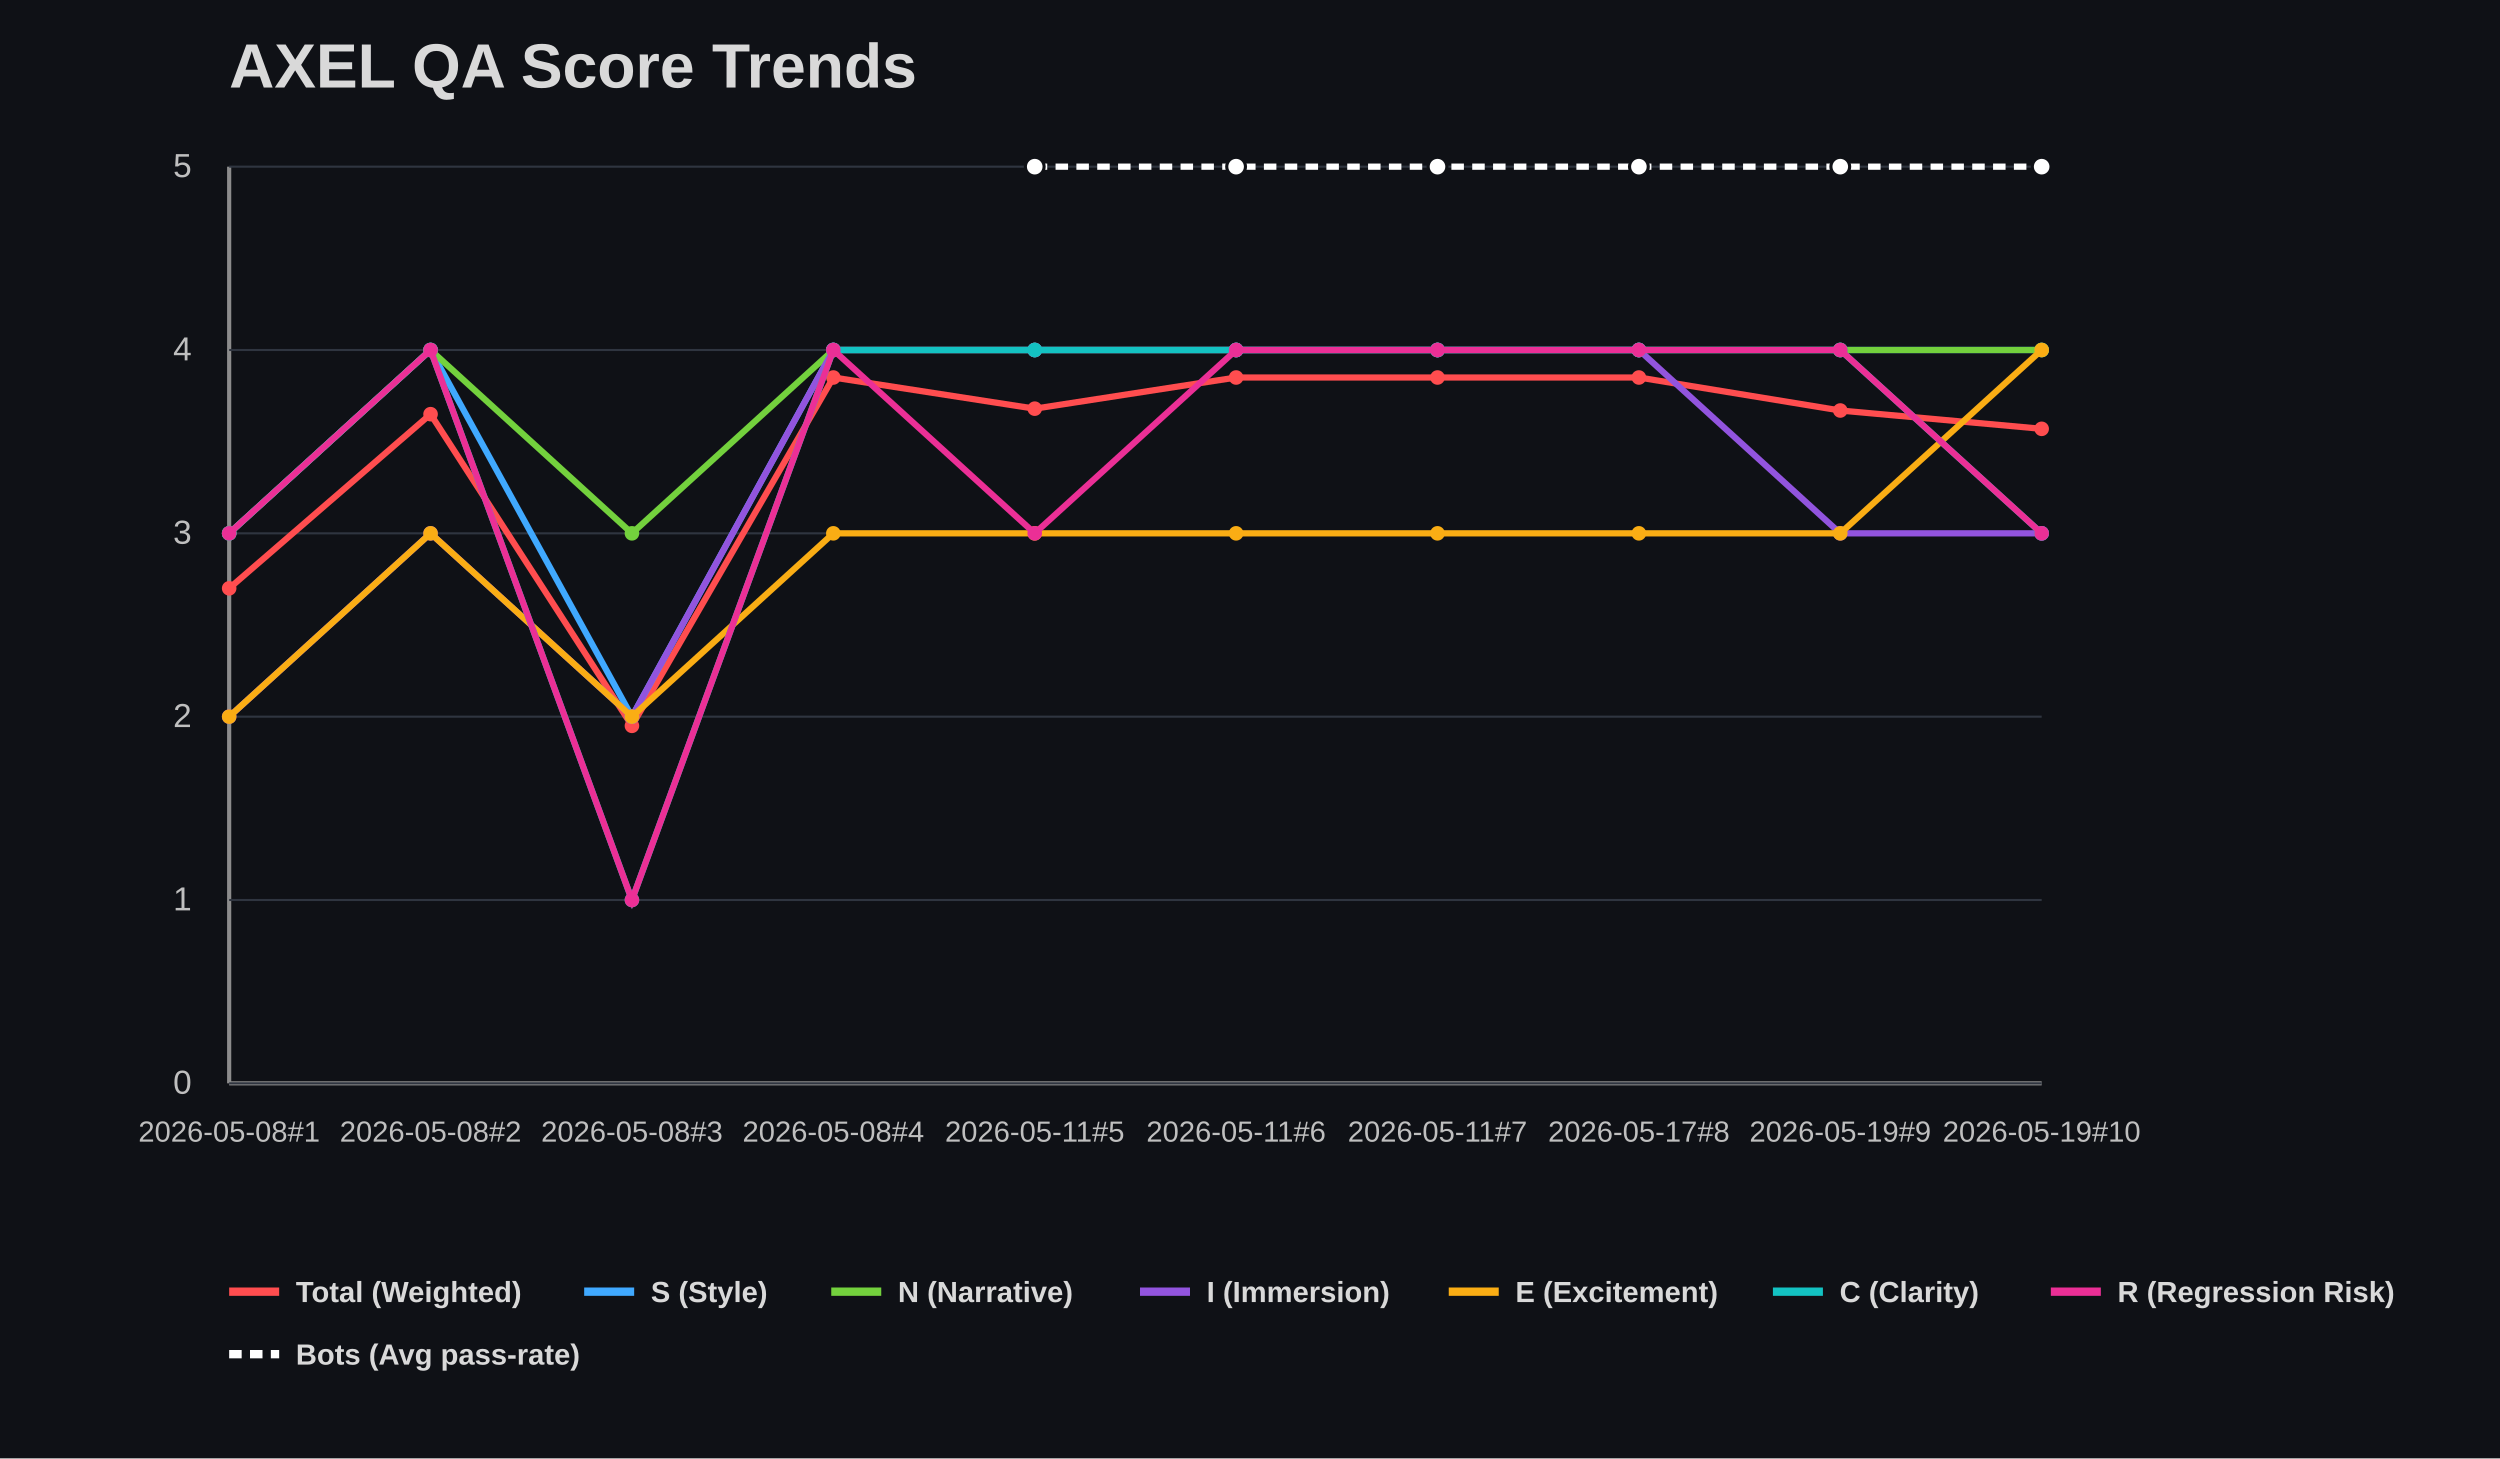
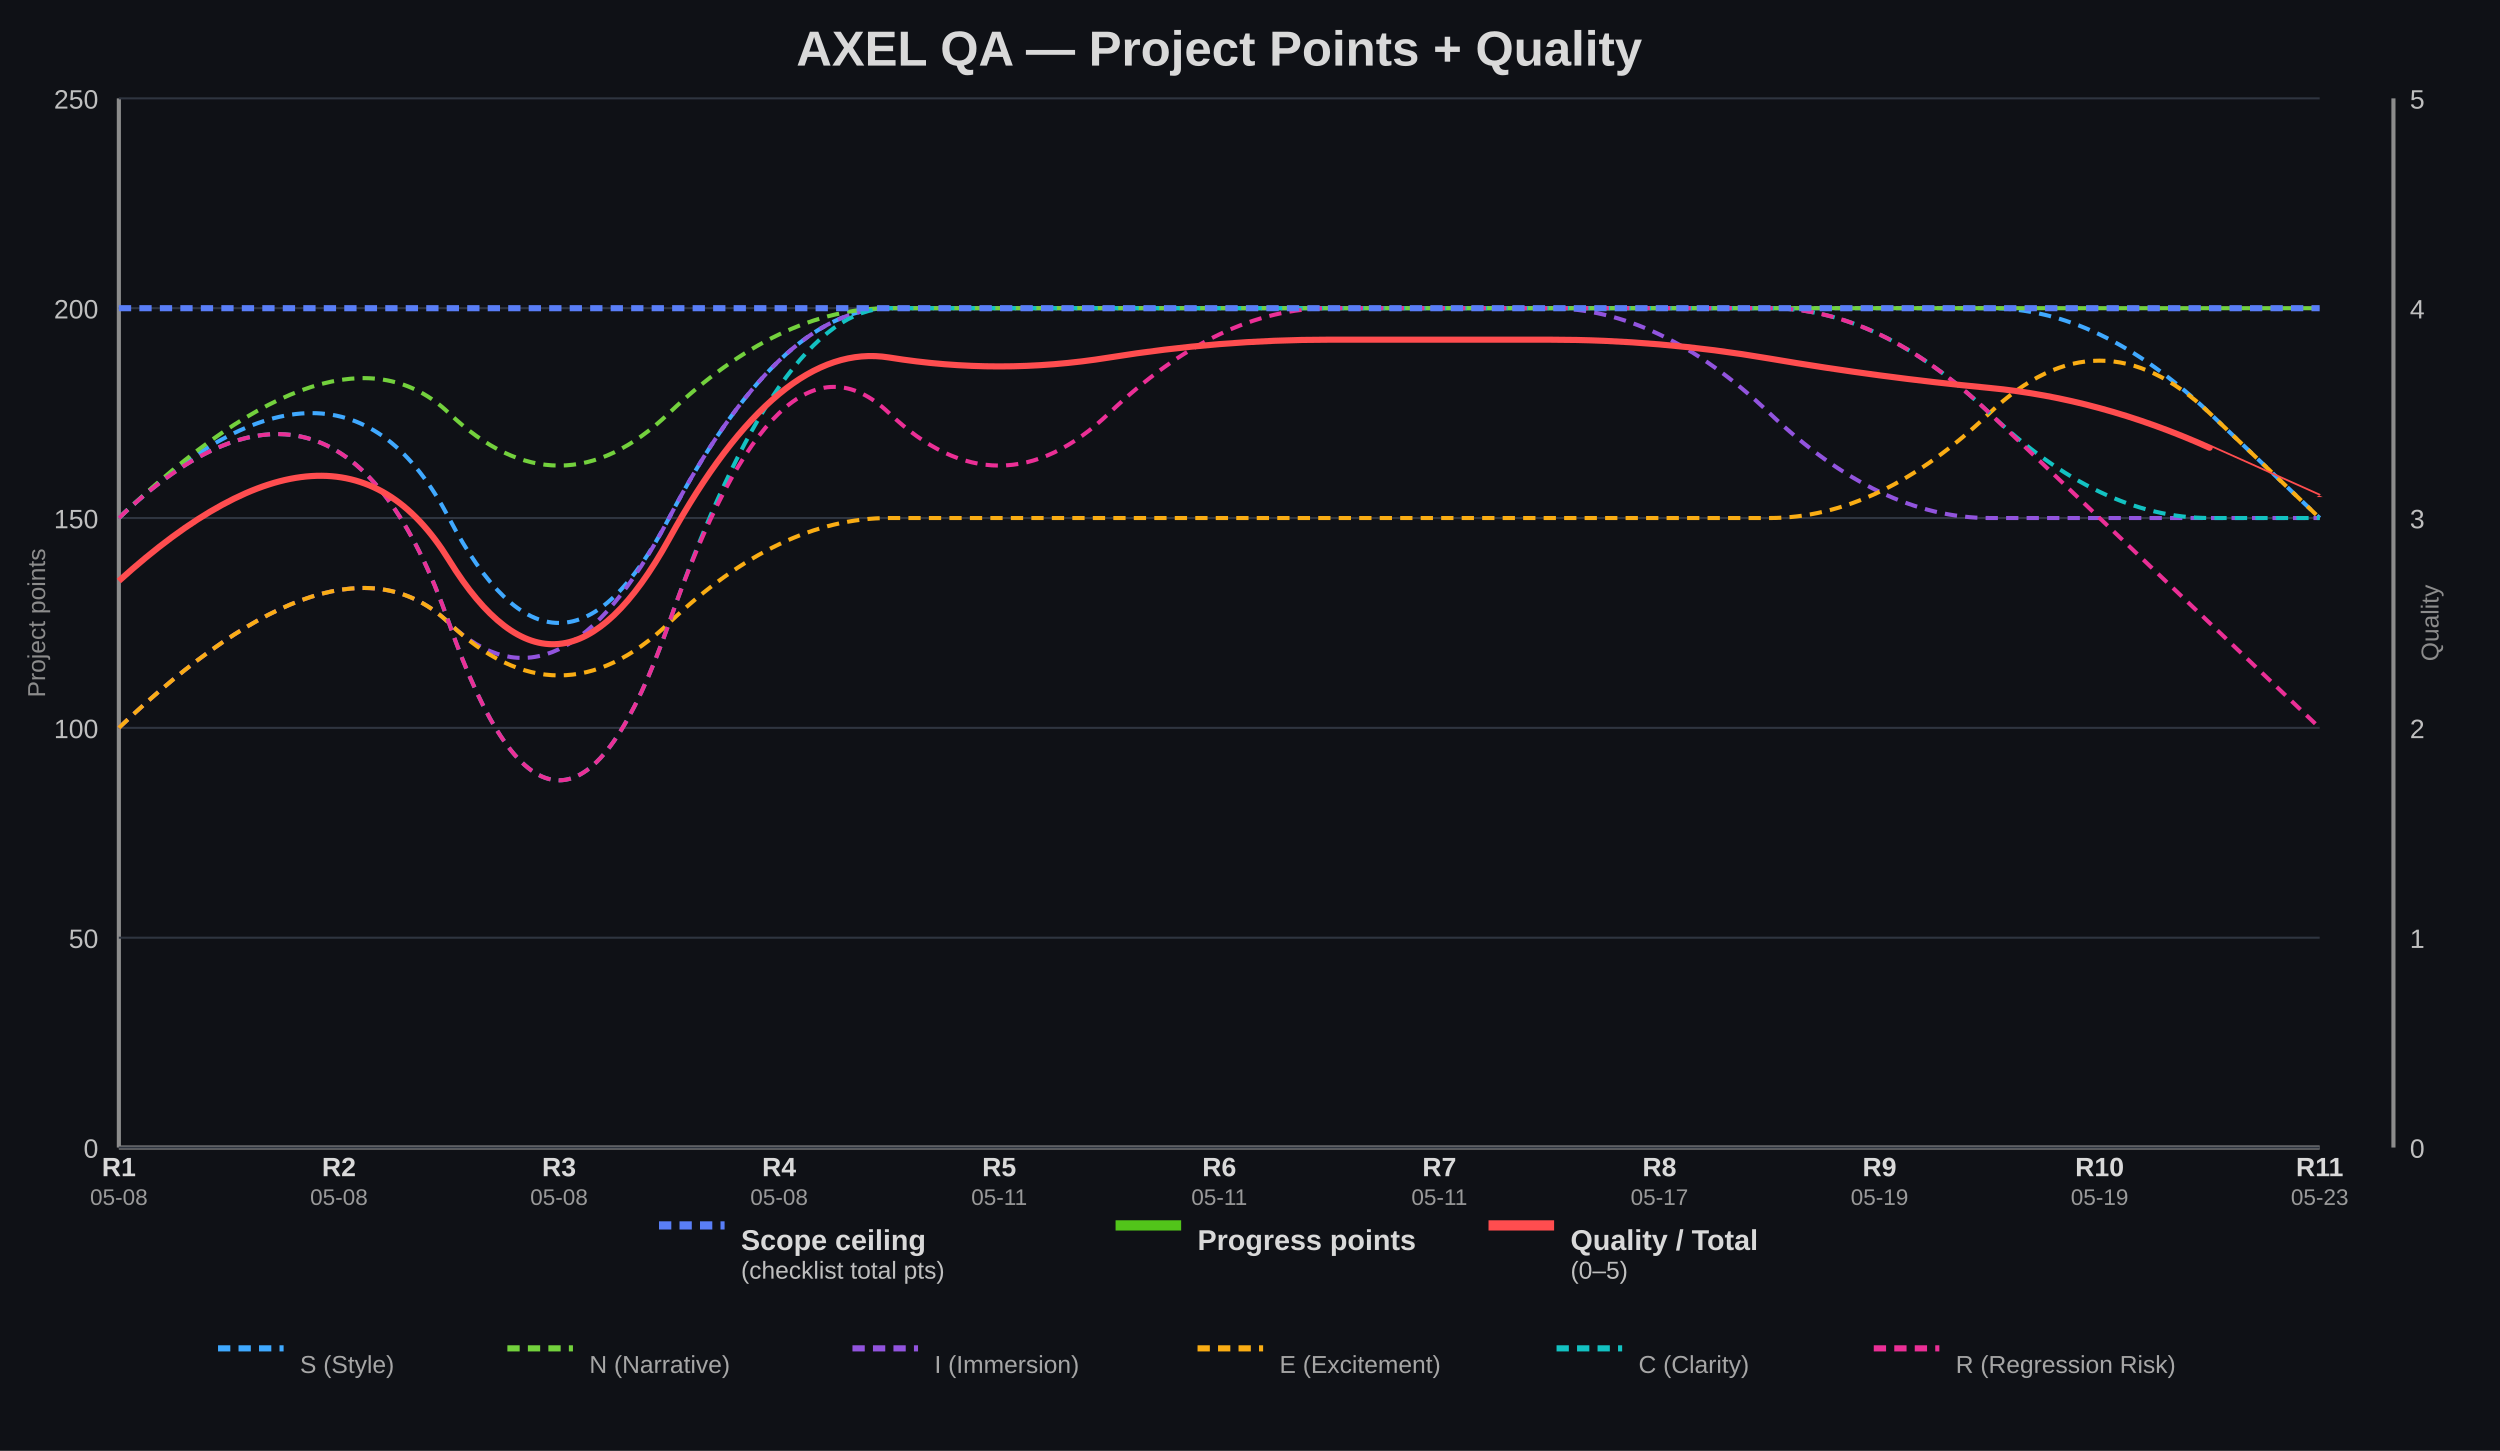
- <svg xmlns="http://www.w3.org/2000/svg" width="1200" height="700" viewBox="0 0 1200 700">
+ <svg xmlns="http://www.w3.org/2000/svg" width="1220" height="708" viewBox="0 0 1220 708">
  <rect x="0" y="0" width="100%" height="100%" fill="#0f1116" />
-   <text x="110" y="42" fill="#d9d9d9" font-family="Segoe UI, Arial, sans-serif" font-size="30" font-weight="600">AXEL QA Score Trends</text>
-   <line x1="110" y1="80" x2="110" y2="520" stroke="#8c8c8c" stroke-width="2" />
-   <line x1="110" y1="520" x2="980" y2="520" stroke="#8c8c8c" stroke-width="2" />
-   <line x1="110" y1="520.00" x2="980" y2="520.00" stroke="#2f3540" stroke-width="1" />
-   <text x="92" y="525.00" text-anchor="end" fill="#bfbfbf" font-family="Segoe UI, Arial, sans-serif" font-size="16">0</text>
-   <line x1="110" y1="432.00" x2="980" y2="432.00" stroke="#2f3540" stroke-width="1" />
-   <text x="92" y="437.00" text-anchor="end" fill="#bfbfbf" font-family="Segoe UI, Arial, sans-serif" font-size="16">1</text>
-   <line x1="110" y1="344.00" x2="980" y2="344.00" stroke="#2f3540" stroke-width="1" />
-   <text x="92" y="349.00" text-anchor="end" fill="#bfbfbf" font-family="Segoe UI, Arial, sans-serif" font-size="16">2</text>
-   <line x1="110" y1="256.00" x2="980" y2="256.00" stroke="#2f3540" stroke-width="1" />
-   <text x="92" y="261.00" text-anchor="end" fill="#bfbfbf" font-family="Segoe UI, Arial, sans-serif" font-size="16">3</text>
-   <line x1="110" y1="168.00" x2="980" y2="168.00" stroke="#2f3540" stroke-width="1" />
-   <text x="92" y="173.00" text-anchor="end" fill="#bfbfbf" font-family="Segoe UI, Arial, sans-serif" font-size="16">4</text>
-   <line x1="110" y1="80.00" x2="980" y2="80.00" stroke="#2f3540" stroke-width="1" />
-   <text x="92" y="85.00" text-anchor="end" fill="#bfbfbf" font-family="Segoe UI, Arial, sans-serif" font-size="16">5</text>
-   <text x="110.00" y="548" text-anchor="middle" fill="#bfbfbf" font-family="Segoe UI, Arial, sans-serif" font-size="14">2026-05-08#1</text>
-   <text x="206.67" y="548" text-anchor="middle" fill="#bfbfbf" font-family="Segoe UI, Arial, sans-serif" font-size="14">2026-05-08#2</text>
-   <text x="303.33" y="548" text-anchor="middle" fill="#bfbfbf" font-family="Segoe UI, Arial, sans-serif" font-size="14">2026-05-08#3</text>
-   <text x="400.00" y="548" text-anchor="middle" fill="#bfbfbf" font-family="Segoe UI, Arial, sans-serif" font-size="14">2026-05-08#4</text>
-   <text x="496.67" y="548" text-anchor="middle" fill="#bfbfbf" font-family="Segoe UI, Arial, sans-serif" font-size="14">2026-05-11#5</text>
-   <text x="593.33" y="548" text-anchor="middle" fill="#bfbfbf" font-family="Segoe UI, Arial, sans-serif" font-size="14">2026-05-11#6</text>
-   <text x="690.00" y="548" text-anchor="middle" fill="#bfbfbf" font-family="Segoe UI, Arial, sans-serif" font-size="14">2026-05-11#7</text>
-   <text x="786.67" y="548" text-anchor="middle" fill="#bfbfbf" font-family="Segoe UI, Arial, sans-serif" font-size="14">2026-05-17#8</text>
-   <text x="883.33" y="548" text-anchor="middle" fill="#bfbfbf" font-family="Segoe UI, Arial, sans-serif" font-size="14">2026-05-19#9</text>
-   <text x="980.00" y="548" text-anchor="middle" fill="#bfbfbf" font-family="Segoe UI, Arial, sans-serif" font-size="14">2026-05-19#10</text>
-   <polyline points="110.00,282.40 206.67,198.80 303.33,348.40 400.00,181.20 496.67,196.16 593.33,181.20 690.00,181.20 786.67,181.20 883.33,197.04 980.00,205.84" fill="none" stroke="#ff4d4f" stroke-width="3" />
-   <circle cx="110.00" cy="282.40" r="3.5" fill="#ff4d4f" />
-   <circle cx="206.67" cy="198.80" r="3.5" fill="#ff4d4f" />
-   <circle cx="303.33" cy="348.40" r="3.5" fill="#ff4d4f" />
-   <circle cx="400.00" cy="181.20" r="3.5" fill="#ff4d4f" />
-   <circle cx="496.67" cy="196.16" r="3.5" fill="#ff4d4f" />
-   <circle cx="593.33" cy="181.20" r="3.5" fill="#ff4d4f" />
-   <circle cx="690.00" cy="181.20" r="3.5" fill="#ff4d4f" />
-   <circle cx="786.67" cy="181.20" r="3.5" fill="#ff4d4f" />
-   <circle cx="883.33" cy="197.04" r="3.5" fill="#ff4d4f" />
-   <circle cx="980.00" cy="205.84" r="3.5" fill="#ff4d4f" />
-   <polyline points="110.00,256.00 206.67,168.00 303.33,344.00 400.00,168.00 496.67,168.00 593.33,168.00 690.00,168.00 786.67,168.00 883.33,168.00 980.00,168.00" fill="none" stroke="#40a9ff" stroke-width="3" />
-   <circle cx="110.00" cy="256.00" r="3.5" fill="#40a9ff" />
-   <circle cx="206.67" cy="168.00" r="3.5" fill="#40a9ff" />
-   <circle cx="303.33" cy="344.00" r="3.5" fill="#40a9ff" />
-   <circle cx="400.00" cy="168.00" r="3.5" fill="#40a9ff" />
-   <circle cx="496.67" cy="168.00" r="3.5" fill="#40a9ff" />
-   <circle cx="593.33" cy="168.00" r="3.5" fill="#40a9ff" />
-   <circle cx="690.00" cy="168.00" r="3.5" fill="#40a9ff" />
-   <circle cx="786.67" cy="168.00" r="3.5" fill="#40a9ff" />
-   <circle cx="883.33" cy="168.00" r="3.5" fill="#40a9ff" />
-   <circle cx="980.00" cy="168.00" r="3.5" fill="#40a9ff" />
-   <polyline points="110.00,256.00 206.67,168.00 303.33,256.00 400.00,168.00 496.67,168.00 593.33,168.00 690.00,168.00 786.67,168.00 883.33,168.00 980.00,168.00" fill="none" stroke="#73d13d" stroke-width="3" />
-   <circle cx="110.00" cy="256.00" r="3.5" fill="#73d13d" />
-   <circle cx="206.67" cy="168.00" r="3.5" fill="#73d13d" />
-   <circle cx="303.33" cy="256.00" r="3.5" fill="#73d13d" />
-   <circle cx="400.00" cy="168.00" r="3.5" fill="#73d13d" />
-   <circle cx="496.67" cy="168.00" r="3.5" fill="#73d13d" />
-   <circle cx="593.33" cy="168.00" r="3.5" fill="#73d13d" />
-   <circle cx="690.00" cy="168.00" r="3.5" fill="#73d13d" />
-   <circle cx="786.67" cy="168.00" r="3.5" fill="#73d13d" />
-   <circle cx="883.33" cy="168.00" r="3.5" fill="#73d13d" />
-   <circle cx="980.00" cy="168.00" r="3.5" fill="#73d13d" />
-   <polyline points="110.00,344.00 206.67,256.00 303.33,344.00 400.00,168.00 496.67,168.00 593.33,168.00 690.00,168.00 786.67,168.00 883.33,256.00 980.00,256.00" fill="none" stroke="#9254de" stroke-width="3" />
-   <circle cx="110.00" cy="344.00" r="3.5" fill="#9254de" />
-   <circle cx="206.67" cy="256.00" r="3.5" fill="#9254de" />
-   <circle cx="303.33" cy="344.00" r="3.5" fill="#9254de" />
-   <circle cx="400.00" cy="168.00" r="3.5" fill="#9254de" />
-   <circle cx="496.67" cy="168.00" r="3.5" fill="#9254de" />
-   <circle cx="593.33" cy="168.00" r="3.5" fill="#9254de" />
-   <circle cx="690.00" cy="168.00" r="3.5" fill="#9254de" />
-   <circle cx="786.67" cy="168.00" r="3.5" fill="#9254de" />
-   <circle cx="883.33" cy="256.00" r="3.5" fill="#9254de" />
-   <circle cx="980.00" cy="256.00" r="3.5" fill="#9254de" />
-   <polyline points="110.00,344.00 206.67,256.00 303.33,344.00 400.00,256.00 496.67,256.00 593.33,256.00 690.00,256.00 786.67,256.00 883.33,256.00 980.00,168.00" fill="none" stroke="#faad14" stroke-width="3" />
-   <circle cx="110.00" cy="344.00" r="3.5" fill="#faad14" />
-   <circle cx="206.67" cy="256.00" r="3.5" fill="#faad14" />
-   <circle cx="303.33" cy="344.00" r="3.5" fill="#faad14" />
-   <circle cx="400.00" cy="256.00" r="3.5" fill="#faad14" />
-   <circle cx="496.67" cy="256.00" r="3.5" fill="#faad14" />
-   <circle cx="593.33" cy="256.00" r="3.5" fill="#faad14" />
-   <circle cx="690.00" cy="256.00" r="3.5" fill="#faad14" />
-   <circle cx="786.67" cy="256.00" r="3.5" fill="#faad14" />
-   <circle cx="883.33" cy="256.00" r="3.5" fill="#faad14" />
-   <circle cx="980.00" cy="168.00" r="3.5" fill="#faad14" />
-   <polyline points="110.00,256.00 206.67,168.00 303.33,432.00 400.00,168.00 496.67,168.00 593.33,168.00 690.00,168.00 786.67,168.00 883.33,168.00 980.00,256.00" fill="none" stroke="#13c2c2" stroke-width="3" />
-   <circle cx="110.00" cy="256.00" r="3.5" fill="#13c2c2" />
-   <circle cx="206.67" cy="168.00" r="3.5" fill="#13c2c2" />
-   <circle cx="303.33" cy="432.00" r="3.5" fill="#13c2c2" />
-   <circle cx="400.00" cy="168.00" r="3.5" fill="#13c2c2" />
-   <circle cx="496.67" cy="168.00" r="3.5" fill="#13c2c2" />
-   <circle cx="593.33" cy="168.00" r="3.5" fill="#13c2c2" />
-   <circle cx="690.00" cy="168.00" r="3.5" fill="#13c2c2" />
-   <circle cx="786.67" cy="168.00" r="3.5" fill="#13c2c2" />
-   <circle cx="883.33" cy="168.00" r="3.5" fill="#13c2c2" />
-   <circle cx="980.00" cy="256.00" r="3.5" fill="#13c2c2" />
-   <polyline points="110.00,256.00 206.67,168.00 303.33,432.00 400.00,168.00 496.67,256.00 593.33,168.00 690.00,168.00 786.67,168.00 883.33,168.00 980.00,256.00" fill="none" stroke="#eb2f96" stroke-width="3" />
-   <circle cx="110.00" cy="256.00" r="3.5" fill="#eb2f96" />
-   <circle cx="206.67" cy="168.00" r="3.5" fill="#eb2f96" />
-   <circle cx="303.33" cy="432.00" r="3.5" fill="#eb2f96" />
-   <circle cx="400.00" cy="168.00" r="3.5" fill="#eb2f96" />
-   <circle cx="496.67" cy="256.00" r="3.5" fill="#eb2f96" />
-   <circle cx="593.33" cy="168.00" r="3.5" fill="#eb2f96" />
-   <circle cx="690.00" cy="168.00" r="3.5" fill="#eb2f96" />
-   <circle cx="786.67" cy="168.00" r="3.5" fill="#eb2f96" />
-   <circle cx="883.33" cy="168.00" r="3.5" fill="#eb2f96" />
-   <circle cx="980.00" cy="256.00" r="3.5" fill="#eb2f96" />
-   <polyline points="496.67,80.00 593.33,80.00 690.00,80.00 786.67,80.00 883.33,80.00 980.00,80.00" fill="none" stroke="#ffffff" stroke-width="3" stroke-dasharray="6,4" />
-   <circle cx="496.67" cy="80.00" r="4.5" fill="#ffffff" stroke="#0f1116" stroke-width="1.5" />
-   <circle cx="593.33" cy="80.00" r="4.5" fill="#ffffff" stroke="#0f1116" stroke-width="1.5" />
-   <circle cx="690.00" cy="80.00" r="4.5" fill="#ffffff" stroke="#0f1116" stroke-width="1.5" />
-   <circle cx="786.67" cy="80.00" r="4.5" fill="#ffffff" stroke="#0f1116" stroke-width="1.5" />
-   <circle cx="883.33" cy="80.00" r="4.5" fill="#ffffff" stroke="#0f1116" stroke-width="1.5" />
-   <circle cx="980.00" cy="80.00" r="4.5" fill="#ffffff" stroke="#0f1116" stroke-width="1.5" />
-   <line x1="110.00" y1="620" x2="134.00" y2="620" stroke="#ff4d4f" stroke-width="4" />
-   <text x="142.00" y="625" fill="#d9d9d9" font-family="Segoe UI, Arial, sans-serif" font-size="14" font-weight="600">Total (Weighted)</text>
-   <line x1="280.40" y1="620" x2="304.40" y2="620" stroke="#40a9ff" stroke-width="4" />
-   <text x="312.40" y="625" fill="#d9d9d9" font-family="Segoe UI, Arial, sans-serif" font-size="14" font-weight="600">S (Style)</text>
-   <line x1="399.00" y1="620" x2="423.00" y2="620" stroke="#73d13d" stroke-width="4" />
-   <text x="431.00" y="625" fill="#d9d9d9" font-family="Segoe UI, Arial, sans-serif" font-size="14" font-weight="600">N (Narrative)</text>
-   <line x1="547.20" y1="620" x2="571.20" y2="620" stroke="#9254de" stroke-width="4" />
-   <text x="579.20" y="625" fill="#d9d9d9" font-family="Segoe UI, Arial, sans-serif" font-size="14" font-weight="600">I (Immersion)</text>
-   <line x1="695.40" y1="620" x2="719.40" y2="620" stroke="#faad14" stroke-width="4" />
-   <text x="727.40" y="625" fill="#d9d9d9" font-family="Segoe UI, Arial, sans-serif" font-size="14" font-weight="600">E (Excitement)</text>
-   <line x1="851.00" y1="620" x2="875.00" y2="620" stroke="#13c2c2" stroke-width="4" />
-   <text x="883.00" y="625" fill="#d9d9d9" font-family="Segoe UI, Arial, sans-serif" font-size="14" font-weight="600">C (Clarity)</text>
-   <line x1="984.40" y1="620" x2="1008.40" y2="620" stroke="#eb2f96" stroke-width="4" />
-   <text x="1016.40" y="625" fill="#d9d9d9" font-family="Segoe UI, Arial, sans-serif" font-size="14" font-weight="600">R (Regression Risk)</text>
-   <line x1="110.00" y1="650" x2="134.00" y2="650" stroke="#ffffff" stroke-width="4" stroke-dasharray="6,4" />
-   <text x="142.00" y="655" fill="#d9d9d9" font-family="Segoe UI, Arial, sans-serif" font-size="14" font-weight="600">Bots (Avg pass-rate)</text>
+   <text x="595" y="32" text-anchor="middle" fill="#d9d9d9" font-family="Segoe UI, Arial, sans-serif" font-size="24" font-weight="600">AXEL QA — Project Points + Quality</text>
+   <line x1="58" y1="48" x2="58" y2="560" stroke="#8c8c8c" stroke-width="2" />
+   <line x1="58" y1="560" x2="1132" y2="560" stroke="#8c8c8c" stroke-width="2" />
+   <line x1="1168" y1="48" x2="1168" y2="560" stroke="#8c8c8c" stroke-width="2" />
+   <line x1="58" y1="560.00" x2="1132" y2="560.00" stroke="#2f3540" stroke-width="1" />
+   <text x="48" y="565.00" text-anchor="end" fill="#bfbfbf" font-family="Segoe UI, Arial, sans-serif" font-size="13">0</text>
+   <line x1="58" y1="457.60" x2="1132" y2="457.60" stroke="#2f3540" stroke-width="1" />
+   <text x="48" y="462.60" text-anchor="end" fill="#bfbfbf" font-family="Segoe UI, Arial, sans-serif" font-size="13">50</text>
+   <line x1="58" y1="355.20" x2="1132" y2="355.20" stroke="#2f3540" stroke-width="1" />
+   <text x="48" y="360.20" text-anchor="end" fill="#bfbfbf" font-family="Segoe UI, Arial, sans-serif" font-size="13">100</text>
+   <line x1="58" y1="252.80" x2="1132" y2="252.80" stroke="#2f3540" stroke-width="1" />
+   <text x="48" y="257.80" text-anchor="end" fill="#bfbfbf" font-family="Segoe UI, Arial, sans-serif" font-size="13">150</text>
+   <line x1="58" y1="150.40" x2="1132" y2="150.40" stroke="#2f3540" stroke-width="1" />
+   <text x="48" y="155.40" text-anchor="end" fill="#bfbfbf" font-family="Segoe UI, Arial, sans-serif" font-size="13">200</text>
+   <line x1="58" y1="48.00" x2="1132" y2="48.00" stroke="#2f3540" stroke-width="1" />
+   <text x="48" y="53.00" text-anchor="end" fill="#bfbfbf" font-family="Segoe UI, Arial, sans-serif" font-size="13">250</text>
+   <text x="22" y="304" text-anchor="middle" fill="#8c8c8c" font-family="Segoe UI, Arial, sans-serif" font-size="12" transform="rotate(-90 22 304)">Project points</text>
+   <text x="1176" y="565.00" text-anchor="start" fill="#bfbfbf" font-family="Segoe UI, Arial, sans-serif" font-size="13">0</text>
+   <text x="1176" y="462.60" text-anchor="start" fill="#bfbfbf" font-family="Segoe UI, Arial, sans-serif" font-size="13">1</text>
+   <text x="1176" y="360.20" text-anchor="start" fill="#bfbfbf" font-family="Segoe UI, Arial, sans-serif" font-size="13">2</text>
+   <text x="1176" y="257.80" text-anchor="start" fill="#bfbfbf" font-family="Segoe UI, Arial, sans-serif" font-size="13">3</text>
+   <text x="1176" y="155.40" text-anchor="start" fill="#bfbfbf" font-family="Segoe UI, Arial, sans-serif" font-size="13">4</text>
+   <text x="1176" y="53.00" text-anchor="start" fill="#bfbfbf" font-family="Segoe UI, Arial, sans-serif" font-size="13">5</text>
+   <text x="1190" y="304" text-anchor="middle" fill="#8c8c8c" font-family="Segoe UI, Arial, sans-serif" font-size="12" transform="rotate(-90 1190 304)">Quality</text>
+   <text x="58.00" y="574" text-anchor="middle" fill="#d9d9d9" font-family="Segoe UI, Arial, sans-serif" font-size="13" font-weight="600">R1</text>
+   <text x="58.00" y="588" text-anchor="middle" fill="#9a9a9a" font-family="Segoe UI, Arial, sans-serif" font-size="11">05-08</text>
+   <text x="165.40" y="574" text-anchor="middle" fill="#d9d9d9" font-family="Segoe UI, Arial, sans-serif" font-size="13" font-weight="600">R2</text>
+   <text x="165.40" y="588" text-anchor="middle" fill="#9a9a9a" font-family="Segoe UI, Arial, sans-serif" font-size="11">05-08</text>
+   <text x="272.80" y="574" text-anchor="middle" fill="#d9d9d9" font-family="Segoe UI, Arial, sans-serif" font-size="13" font-weight="600">R3</text>
+   <text x="272.80" y="588" text-anchor="middle" fill="#9a9a9a" font-family="Segoe UI, Arial, sans-serif" font-size="11">05-08</text>
+   <text x="380.20" y="574" text-anchor="middle" fill="#d9d9d9" font-family="Segoe UI, Arial, sans-serif" font-size="13" font-weight="600">R4</text>
+   <text x="380.20" y="588" text-anchor="middle" fill="#9a9a9a" font-family="Segoe UI, Arial, sans-serif" font-size="11">05-08</text>
+   <text x="487.60" y="574" text-anchor="middle" fill="#d9d9d9" font-family="Segoe UI, Arial, sans-serif" font-size="13" font-weight="600">R5</text>
+   <text x="487.60" y="588" text-anchor="middle" fill="#9a9a9a" font-family="Segoe UI, Arial, sans-serif" font-size="11">05-11</text>
+   <text x="595.00" y="574" text-anchor="middle" fill="#d9d9d9" font-family="Segoe UI, Arial, sans-serif" font-size="13" font-weight="600">R6</text>
+   <text x="595.00" y="588" text-anchor="middle" fill="#9a9a9a" font-family="Segoe UI, Arial, sans-serif" font-size="11">05-11</text>
+   <text x="702.40" y="574" text-anchor="middle" fill="#d9d9d9" font-family="Segoe UI, Arial, sans-serif" font-size="13" font-weight="600">R7</text>
+   <text x="702.40" y="588" text-anchor="middle" fill="#9a9a9a" font-family="Segoe UI, Arial, sans-serif" font-size="11">05-11</text>
+   <text x="809.80" y="574" text-anchor="middle" fill="#d9d9d9" font-family="Segoe UI, Arial, sans-serif" font-size="13" font-weight="600">R8</text>
+   <text x="809.80" y="588" text-anchor="middle" fill="#9a9a9a" font-family="Segoe UI, Arial, sans-serif" font-size="11">05-17</text>
+   <text x="917.20" y="574" text-anchor="middle" fill="#d9d9d9" font-family="Segoe UI, Arial, sans-serif" font-size="13" font-weight="600">R9</text>
+   <text x="917.20" y="588" text-anchor="middle" fill="#9a9a9a" font-family="Segoe UI, Arial, sans-serif" font-size="11">05-19</text>
+   <text x="1024.60" y="574" text-anchor="middle" fill="#d9d9d9" font-family="Segoe UI, Arial, sans-serif" font-size="13" font-weight="600">R10</text>
+   <text x="1024.60" y="588" text-anchor="middle" fill="#9a9a9a" font-family="Segoe UI, Arial, sans-serif" font-size="11">05-19</text>
+   <text x="1132.00" y="574" text-anchor="middle" fill="#d9d9d9" font-family="Segoe UI, Arial, sans-serif" font-size="13" font-weight="600">R11</text>
+   <text x="1132.00" y="588" text-anchor="middle" fill="#9a9a9a" font-family="Segoe UI, Arial, sans-serif" font-size="11">05-23</text>
+   <path d="M 58.00,252.80 Q 165.40,150.40 219.10,252.80 Q 272.80,355.20 326.50,252.80 Q 380.20,150.40 433.90,150.40 Q 487.60,150.40 541.30,150.40 Q 595.00,150.40 648.70,150.40 Q 702.40,150.40 756.10,150.40 Q 809.80,150.40 863.50,150.40 Q 917.20,150.40 970.90,150.40 Q 1024.60,150.40 1078.30,201.60 T 1132.00,252.80" fill="none" stroke="#40a9ff" stroke-width="2" stroke-dasharray="6,4" />
+   <path d="M 58.00,252.80 Q 165.40,150.40 219.10,201.60 Q 272.80,252.80 326.50,201.60 Q 380.20,150.40 433.90,150.40 Q 487.60,150.40 541.30,150.40 Q 595.00,150.40 648.70,150.40 Q 702.40,150.40 756.10,150.40 Q 809.80,150.40 863.50,150.40 Q 917.20,150.40 970.90,150.40 Q 1024.60,150.40 1078.30,150.40 T 1132.00,150.40" fill="none" stroke="#73d13d" stroke-width="2" stroke-dasharray="6,4" />
+   <path d="M 58.00,355.20 Q 165.40,252.80 219.10,304.00 Q 272.80,355.20 326.50,252.80 Q 380.20,150.40 433.90,150.40 Q 487.60,150.40 541.30,150.40 Q 595.00,150.40 648.70,150.40 Q 702.40,150.40 756.10,150.40 Q 809.80,150.40 863.50,201.60 Q 917.20,252.80 970.90,252.80 Q 1024.60,252.80 1078.30,252.80 T 1132.00,252.80" fill="none" stroke="#9254de" stroke-width="2" stroke-dasharray="6,4" />
+   <path d="M 58.00,355.20 Q 165.40,252.80 219.10,304.00 Q 272.80,355.20 326.50,304.00 Q 380.20,252.80 433.90,252.80 Q 487.60,252.80 541.30,252.80 Q 595.00,252.80 648.70,252.80 Q 702.40,252.80 756.10,252.80 Q 809.80,252.80 863.50,252.80 Q 917.20,252.80 970.90,201.60 Q 1024.60,150.40 1078.30,201.60 T 1132.00,252.80" fill="none" stroke="#faad14" stroke-width="2" stroke-dasharray="6,4" />
+   <path d="M 58.00,252.80 Q 165.40,150.40 219.10,304.00 Q 272.80,457.60 326.50,304.00 Q 380.20,150.40 433.90,150.40 Q 487.60,150.40 541.30,150.40 Q 595.00,150.40 648.70,150.40 Q 702.40,150.40 756.10,150.40 Q 809.80,150.40 863.50,150.40 Q 917.20,150.40 970.90,201.60 Q 1024.60,252.80 1078.30,252.80 T 1132.00,252.80" fill="none" stroke="#13c2c2" stroke-width="2" stroke-dasharray="6,4" />
+   <path d="M 58.00,252.80 Q 165.40,150.40 219.10,304.00 Q 272.80,457.60 326.50,304.00 Q 380.20,150.40 433.90,201.60 Q 487.60,252.80 541.30,201.60 Q 595.00,150.40 648.70,150.40 Q 702.40,150.40 756.10,150.40 Q 809.80,150.40 863.50,150.40 Q 917.20,150.40 970.90,201.60 Q 1024.60,252.80 1078.30,304.00 T 1132.00,355.20" fill="none" stroke="#eb2f96" stroke-width="2" stroke-dasharray="6,4" />
+   <path d="M 58.00,150.40 Q 165.40,150.40 219.10,150.40 Q 272.80,150.40 326.50,150.40 Q 380.20,150.40 433.90,150.40 Q 487.60,150.40 541.30,150.40 Q 595.00,150.40 648.70,150.40 Q 702.40,150.40 756.10,150.40 Q 809.80,150.40 863.50,150.40 Q 917.20,150.40 970.90,150.40 Q 1024.60,150.40 1078.30,150.40 T 1132.00,150.40" fill="none" stroke="#597ef7" stroke-width="3" stroke-dasharray="6,4" />
+   <path d="M 58.00,283.52 Q 165.40,186.24 219.10,273.28 Q 272.80,360.32 326.50,263.04 Q 380.20,165.76 433.90,174.46 Q 487.60,183.17 541.30,174.46 Q 595.00,165.76 648.70,165.76 Q 702.40,165.76 756.10,165.76 Q 809.80,165.76 863.50,174.98 Q 917.20,184.19 970.90,189.31 Q 1024.60,194.43 1078.30,218.50 T 1132.00,242.56" fill="none" stroke="#ff4d4f" stroke-width="3" />
+   <line x1="321.60" y1="598" x2="353.60" y2="598" stroke="#597ef7" stroke-width="4" stroke-dasharray="6,4" />
+   <text x="361.60" y="610.00" fill="#d9d9d9" font-family="Segoe UI, Arial, sans-serif" font-size="14" font-weight="700">Scope ceiling</text>
+   <text x="361.60" y="624.00" fill="#bfbfbf" font-family="Segoe UI, Arial, sans-serif" font-size="12">(checklist total pts)</text>
+   <line x1="544.40" y1="598" x2="576.40" y2="598" stroke="#52c41a" stroke-width="5" />
+   <text x="584.40" y="610.00" fill="#d9d9d9" font-family="Segoe UI, Arial, sans-serif" font-size="14" font-weight="700">Progress points</text>
+   <line x1="726.40" y1="598" x2="758.40" y2="598" stroke="#ff4d4f" stroke-width="5" />
+   <text x="766.40" y="610.00" fill="#d9d9d9" font-family="Segoe UI, Arial, sans-serif" font-size="14" font-weight="700">Quality / Total</text>
+   <text x="766.40" y="624.00" fill="#bfbfbf" font-family="Segoe UI, Arial, sans-serif" font-size="12">(0–5)</text>
+   <line x1="106.40" y1="658.0" x2="138.40" y2="658.0" stroke="#40a9ff" stroke-width="3" stroke-dasharray="6,4" />
+   <text x="146.40" y="670.00" fill="#a6a6a6" font-family="Segoe UI, Arial, sans-serif" font-size="12">S (Style)</text>
+   <line x1="247.60" y1="658.0" x2="279.60" y2="658.0" stroke="#73d13d" stroke-width="3" stroke-dasharray="6,4" />
+   <text x="287.60" y="670.00" fill="#a6a6a6" font-family="Segoe UI, Arial, sans-serif" font-size="12">N (Narrative)</text>
+   <line x1="416.00" y1="658.0" x2="448.00" y2="658.0" stroke="#9254de" stroke-width="3" stroke-dasharray="6,4" />
+   <text x="456.00" y="670.00" fill="#a6a6a6" font-family="Segoe UI, Arial, sans-serif" font-size="12">I (Immersion)</text>
+   <line x1="584.40" y1="658.0" x2="616.40" y2="658.0" stroke="#faad14" stroke-width="3" stroke-dasharray="6,4" />
+   <text x="624.40" y="670.00" fill="#a6a6a6" font-family="Segoe UI, Arial, sans-serif" font-size="12">E (Excitement)</text>
+   <line x1="759.60" y1="658.0" x2="791.60" y2="658.0" stroke="#13c2c2" stroke-width="3" stroke-dasharray="6,4" />
+   <text x="799.60" y="670.00" fill="#a6a6a6" font-family="Segoe UI, Arial, sans-serif" font-size="12">C (Clarity)</text>
+   <line x1="914.40" y1="658.0" x2="946.40" y2="658.0" stroke="#eb2f96" stroke-width="3" stroke-dasharray="6,4" />
+   <text x="954.40" y="670.00" fill="#a6a6a6" font-family="Segoe UI, Arial, sans-serif" font-size="12">R (Regression Risk)</text>
</svg>
